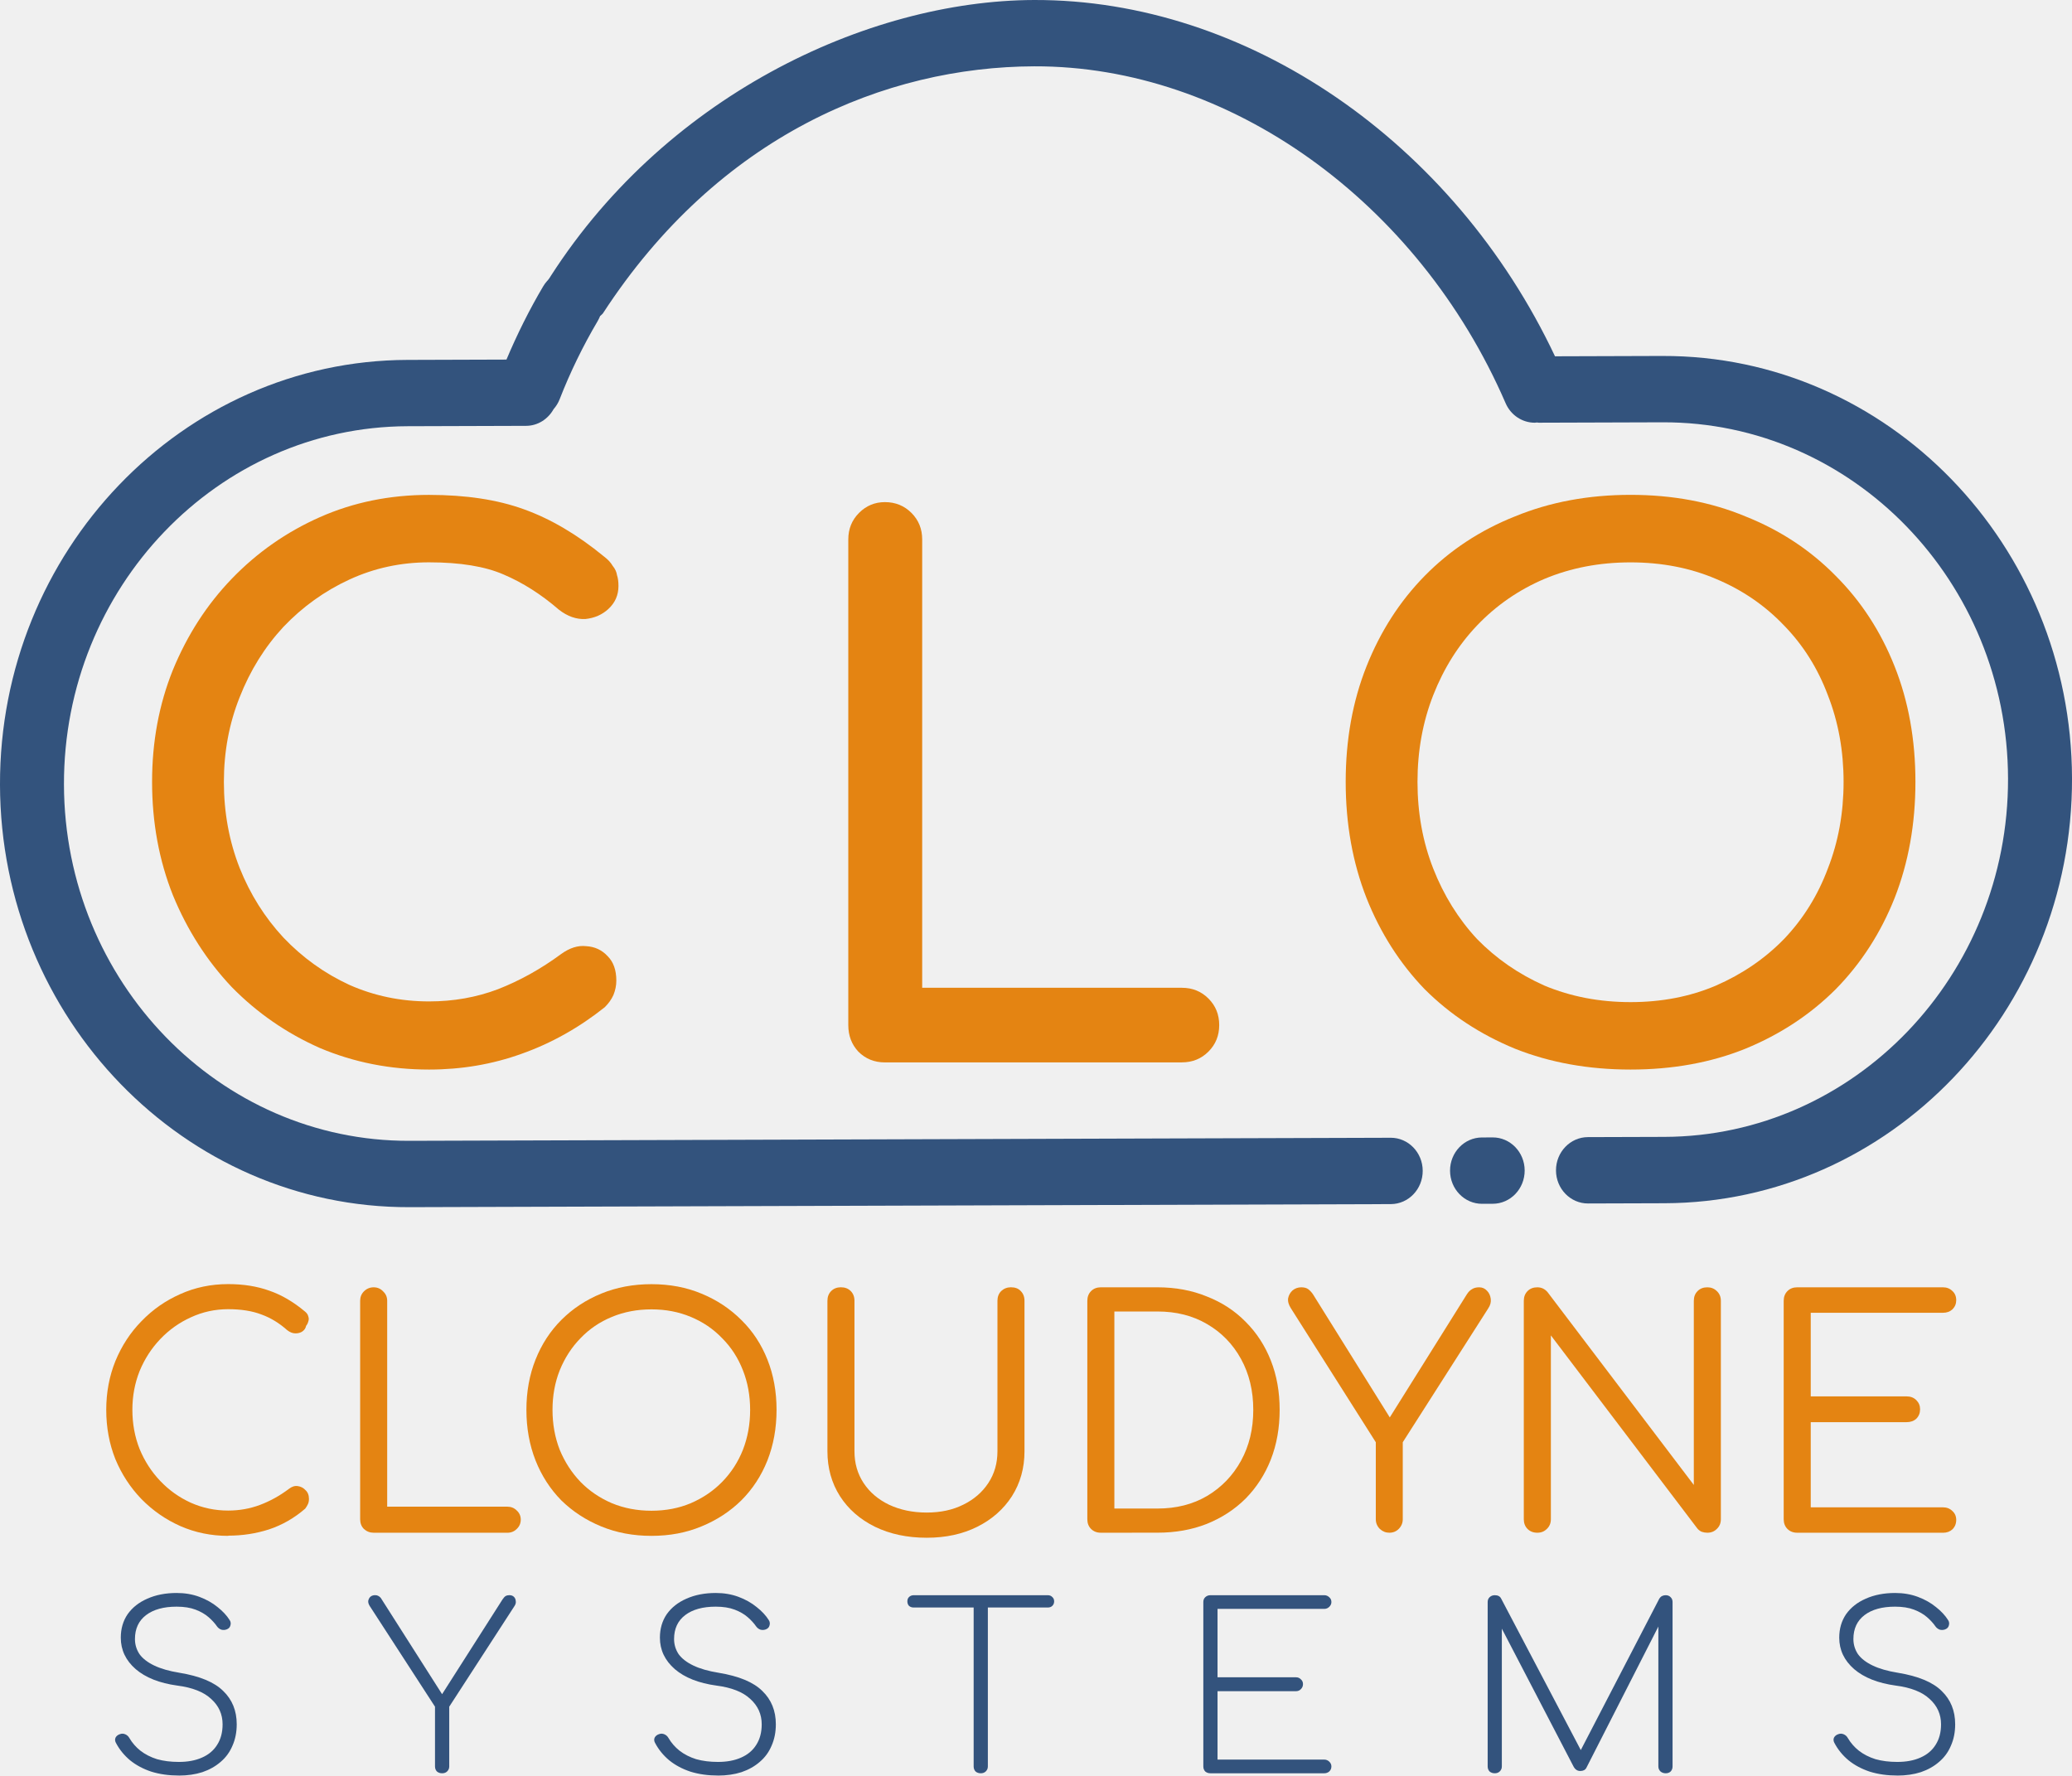
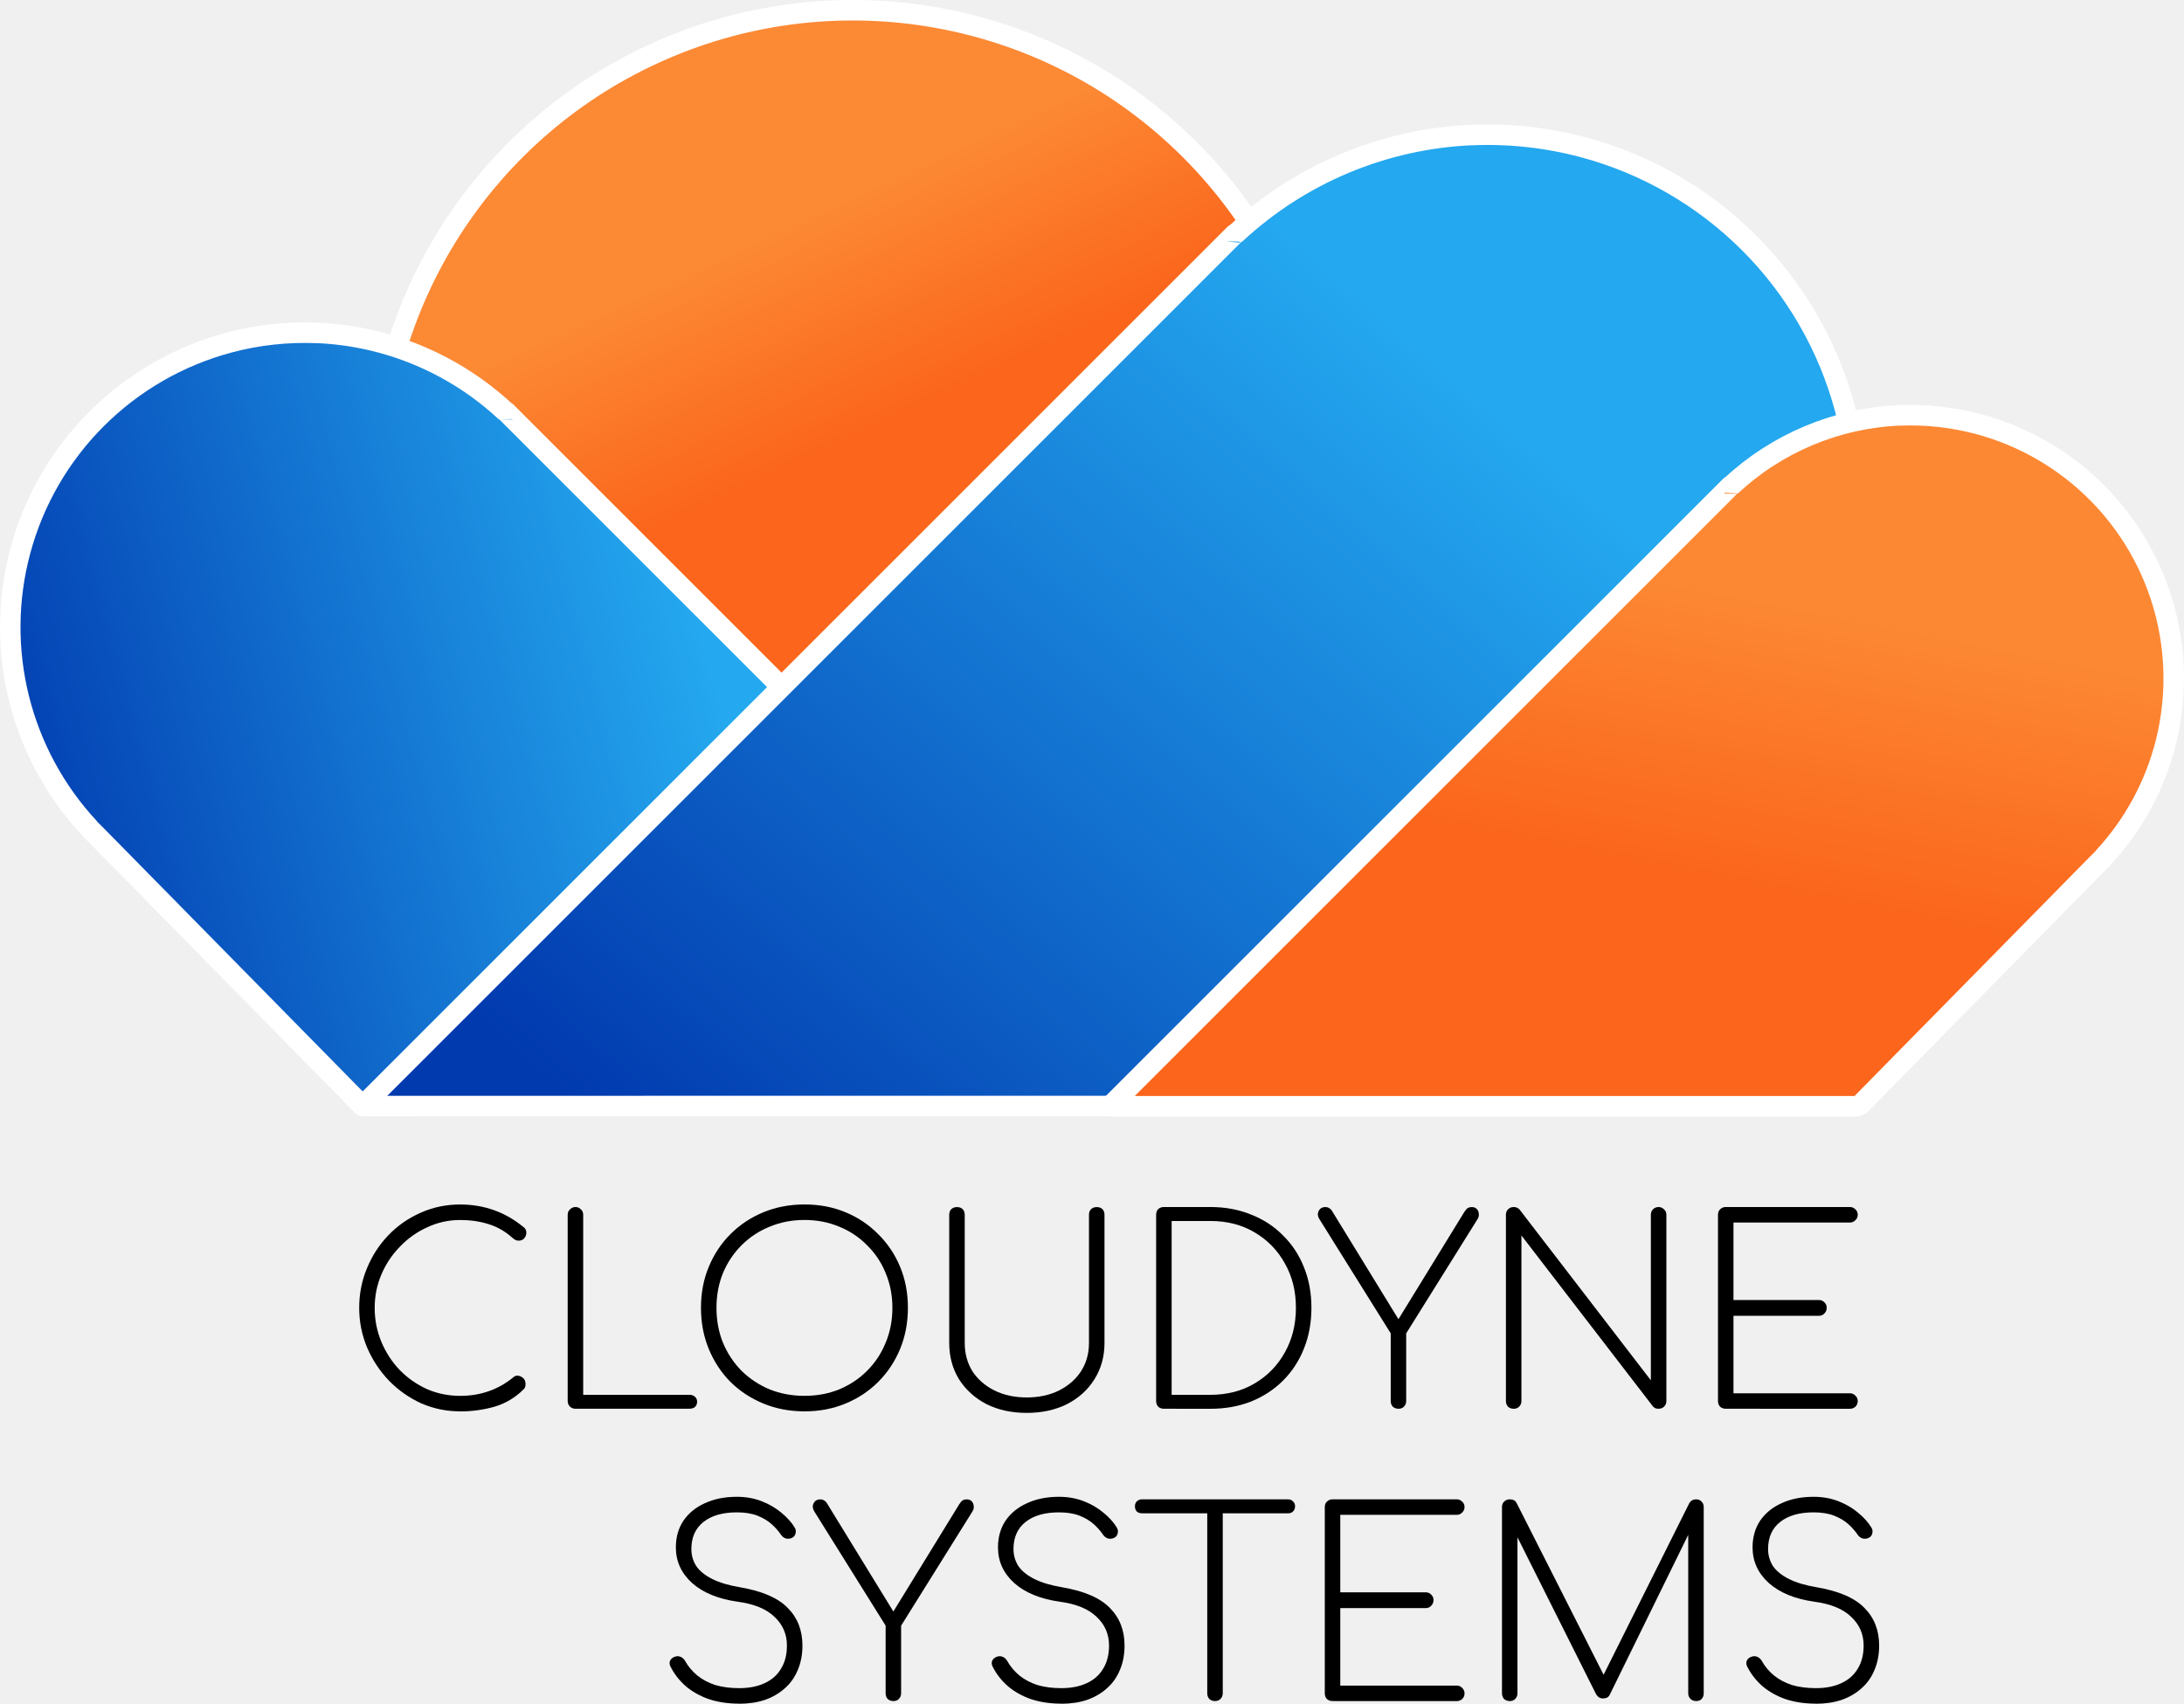
- <svg xmlns="http://www.w3.org/2000/svg" width="50.442mm" height="43.228mm" viewBox="0 0 50.442 43.228" version="1.1" id="svg5979">
-   <defs id="defs5976" />
-   <g id="layer1" transform="translate(-621.8987,-5.372337)">
-     <g id="g72078-2-1-3" transform="matrix(0.8483633,0,0,0.8483633,532.8501,-36.56143)" style="fill:#33537d;fill-opacity:1">
-       <g aria-label="CLOUDYNE" id="text68348-6-9-6-4" style="font-weight:300;font-size:9.018px;font-family:Comfortaa;-inkscape-font-specification:'Comfortaa Light';fill:#e48412;stroke-width:0.511;stroke-linecap:round;stroke-dashoffset:1.697;paint-order:stroke fill markers">
-         <path d="m 111.513,93.505 q -0.73,0 -1.371,-0.28 -0.631,-0.28 -1.118,-0.776 -0.478,-0.496 -0.748,-1.145 -0.262,-0.658 -0.262,-1.416 0,-0.748 0.262,-1.398 0.271,-0.658 0.748,-1.145 0.478,-0.496 1.109,-0.776 0.64,-0.289 1.38,-0.289 0.658,0 1.181,0.189 0.523,0.18 1.019,0.595 0.081,0.063 0.099,0.144 0.027,0.072 0,0.144 -0.018,0.072 -0.063,0.126 -0.018,0.099 -0.108,0.162 -0.081,0.054 -0.198,0.054 -0.117,0 -0.234,-0.09 -0.343,-0.307 -0.739,-0.451 -0.397,-0.153 -0.956,-0.153 -0.568,0 -1.073,0.234 -0.496,0.225 -0.875,0.622 -0.379,0.397 -0.595,0.92 -0.207,0.523 -0.207,1.109 0,0.604 0.207,1.127 0.216,0.523 0.595,0.92 0.379,0.397 0.875,0.622 0.505,0.225 1.073,0.225 0.478,0 0.911,-0.162 0.433,-0.162 0.83,-0.46 0.126,-0.099 0.252,-0.081 0.135,0.018 0.225,0.117 0.099,0.09 0.099,0.252 0,0.081 -0.027,0.144 -0.027,0.063 -0.081,0.135 -0.469,0.406 -1.037,0.595 -0.559,0.18 -1.172,0.18 z" style="font-weight:500;-inkscape-font-specification:'Comfortaa Medium'" id="path14168" />
-         <path d="m 115.688,93.415 q -0.162,0 -0.28,-0.108 -0.108,-0.108 -0.108,-0.28 v -6.267 q 0,-0.162 0.108,-0.271 0.117,-0.117 0.28,-0.117 0.162,0 0.271,0.117 0.117,0.108 0.117,0.271 v 5.907 h 3.445 q 0.162,0 0.271,0.108 0.117,0.108 0.117,0.262 0,0.162 -0.117,0.271 -0.108,0.108 -0.271,0.108 z" style="font-weight:500;-inkscape-font-specification:'Comfortaa Medium'" id="path14170" />
-         <path d="m 123.66,93.505 q -0.785,0 -1.443,-0.271 -0.658,-0.271 -1.145,-0.748 -0.478,-0.487 -0.739,-1.145 -0.262,-0.667 -0.262,-1.452 0,-0.785 0.262,-1.443 0.262,-0.658 0.739,-1.136 0.487,-0.487 1.145,-0.757 0.658,-0.271 1.443,-0.271 0.785,0 1.434,0.271 0.658,0.271 1.145,0.757 0.487,0.478 0.748,1.136 0.262,0.658 0.262,1.443 0,0.785 -0.262,1.452 -0.262,0.658 -0.748,1.145 -0.487,0.478 -1.145,0.748 -0.649,0.271 -1.434,0.271 z m 0,-0.721 q 0.613,0 1.127,-0.216 0.523,-0.225 0.902,-0.613 0.388,-0.397 0.595,-0.92 0.207,-0.532 0.207,-1.145 0,-0.613 -0.207,-1.136 -0.207,-0.532 -0.595,-0.92 -0.379,-0.397 -0.902,-0.613 -0.514,-0.216 -1.127,-0.216 -0.613,0 -1.136,0.216 -0.523,0.216 -0.902,0.613 -0.379,0.388 -0.595,0.92 -0.207,0.523 -0.207,1.136 0,0.613 0.207,1.145 0.216,0.523 0.595,0.92 0.379,0.388 0.902,0.613 0.523,0.216 1.136,0.216 z" style="font-weight:500;-inkscape-font-specification:'Comfortaa Medium'" id="path14172" />
-         <path d="m 131.559,93.559 q -0.839,0 -1.488,-0.316 -0.64,-0.316 -1.001,-0.875 -0.361,-0.568 -0.361,-1.29 v -4.319 q 0,-0.171 0.108,-0.28 0.108,-0.108 0.28,-0.108 0.171,0 0.28,0.108 0.108,0.108 0.108,0.28 v 4.319 q 0,0.514 0.262,0.911 0.262,0.397 0.73,0.622 0.478,0.225 1.082,0.225 0.595,0 1.046,-0.225 0.46,-0.225 0.721,-0.622 0.262,-0.397 0.262,-0.911 v -4.319 q 0,-0.171 0.108,-0.28 0.117,-0.108 0.28,-0.108 0.18,0 0.28,0.108 0.108,0.108 0.108,0.28 v 4.319 q 0,0.721 -0.361,1.29 -0.361,0.559 -0.992,0.875 -0.631,0.316 -1.452,0.316 z" style="font-weight:500;-inkscape-font-specification:'Comfortaa Medium'" id="path14174" />
-         <path d="m 136.555,93.415 q -0.171,0 -0.28,-0.108 -0.108,-0.108 -0.108,-0.28 v -6.267 q 0,-0.171 0.108,-0.28 0.108,-0.108 0.28,-0.108 h 1.623 q 0.776,0 1.416,0.262 0.649,0.252 1.118,0.73 0.469,0.469 0.721,1.109 0.253,0.64 0.253,1.416 0,0.776 -0.253,1.425 -0.252,0.64 -0.721,1.118 -0.469,0.469 -1.118,0.73 -0.64,0.252 -1.416,0.252 z m 0.388,-0.694 h 1.235 q 0.812,0 1.425,-0.361 0.622,-0.37 0.974,-1.01 0.352,-0.64 0.352,-1.461 0,-0.821 -0.352,-1.461 -0.352,-0.64 -0.974,-1.001 -0.613,-0.361 -1.425,-0.361 h -1.235 z" style="font-weight:500;-inkscape-font-specification:'Comfortaa Medium'" id="path14176" />
-         <path d="m 144.833,93.415 q -0.153,0 -0.271,-0.108 -0.117,-0.117 -0.117,-0.28 v -2.209 l -2.435,-3.842 q -0.099,-0.153 -0.081,-0.289 0.027,-0.135 0.126,-0.225 0.108,-0.09 0.253,-0.09 0.126,0 0.198,0.054 0.072,0.054 0.135,0.144 l 2.39,3.832 h -0.37 l 2.399,-3.832 q 0.063,-0.099 0.144,-0.144 0.081,-0.054 0.207,-0.054 0.135,0 0.225,0.099 0.09,0.09 0.108,0.234 0.018,0.135 -0.072,0.271 l -2.453,3.842 v 2.209 q 0,0.162 -0.117,0.28 -0.108,0.108 -0.271,0.108 z" style="font-weight:500;-inkscape-font-specification:'Comfortaa Medium'" id="path14178" />
-         <path d="m 149.08,93.415 q -0.171,0 -0.28,-0.108 -0.108,-0.108 -0.108,-0.28 v -6.267 q 0,-0.171 0.108,-0.28 0.108,-0.108 0.28,-0.108 0.18,0 0.298,0.144 l 4.193,5.528 v -5.284 q 0,-0.171 0.108,-0.28 0.108,-0.108 0.28,-0.108 0.162,0 0.271,0.108 0.117,0.108 0.117,0.28 v 6.267 q 0,0.171 -0.117,0.28 -0.108,0.108 -0.271,0.108 -0.081,0 -0.162,-0.027 -0.081,-0.036 -0.135,-0.108 l -4.193,-5.528 v 5.275 q 0,0.171 -0.117,0.28 -0.108,0.108 -0.271,0.108 z" style="font-weight:500;-inkscape-font-specification:'Comfortaa Medium'" id="path14180" />
-         <path d="m 156.538,93.415 q -0.171,0 -0.28,-0.108 -0.108,-0.108 -0.108,-0.28 v -6.267 q 0,-0.171 0.108,-0.28 0.108,-0.108 0.28,-0.108 h 4.184 q 0.162,0 0.271,0.108 0.108,0.099 0.108,0.262 0,0.153 -0.108,0.262 -0.108,0.099 -0.271,0.099 h -3.796 v 2.399 h 2.75 q 0.171,0 0.28,0.108 0.108,0.108 0.108,0.262 0,0.162 -0.108,0.271 -0.108,0.099 -0.28,0.099 h -2.75 v 2.444 h 3.796 q 0.162,0 0.271,0.108 0.108,0.099 0.108,0.252 0,0.162 -0.108,0.271 -0.108,0.099 -0.271,0.099 z" style="font-weight:500;-inkscape-font-specification:'Comfortaa Medium'" id="path14182" />
-       </g>
-       <g aria-label="SYSTEMS" transform="scale(1.018938,0.9814143)" id="text68348-7-0-49-8-3" style="font-weight:300;font-size:6.667px;font-family:Comfortaa;-inkscape-font-specification:'Comfortaa Light';letter-spacing:3.434px;stroke-width:0.378;stroke-linecap:round;stroke-dashoffset:1.697;paint-order:stroke fill markers">
-         <path d="m 108.05,102.284 q -0.42,0 -0.773,-0.113 -0.347,-0.12 -0.6,-0.333 -0.253,-0.22 -0.4,-0.513 -0.04,-0.08 -0.007,-0.153 0.04,-0.073 0.127,-0.1 0.073,-0.027 0.147,0.007 0.073,0.033 0.113,0.107 0.12,0.213 0.313,0.373 0.2,0.16 0.467,0.247 0.273,0.08 0.613,0.08 0.38,0 0.653,-0.127 0.28,-0.127 0.427,-0.373 0.153,-0.247 0.153,-0.6 0,-0.44 -0.32,-0.74 -0.313,-0.307 -0.96,-0.393 -0.747,-0.107 -1.167,-0.48 -0.42,-0.38 -0.42,-0.92 0,-0.393 0.193,-0.687 0.2,-0.293 0.553,-0.453 0.36,-0.167 0.827,-0.167 0.347,0 0.64,0.113 0.293,0.113 0.513,0.3 0.22,0.18 0.34,0.38 0.047,0.073 0.02,0.16 -0.02,0.08 -0.107,0.113 -0.073,0.027 -0.147,0.007 -0.073,-0.027 -0.12,-0.093 -0.093,-0.14 -0.24,-0.273 -0.147,-0.133 -0.367,-0.22 -0.22,-0.087 -0.533,-0.087 -0.547,0 -0.86,0.247 -0.313,0.247 -0.313,0.7 0,0.24 0.127,0.44 0.133,0.193 0.413,0.333 0.28,0.14 0.713,0.213 0.86,0.147 1.233,0.533 0.38,0.38 0.38,0.973 0,0.347 -0.12,0.627 -0.113,0.28 -0.333,0.473 -0.213,0.193 -0.513,0.3 -0.3,0.1 -0.667,0.1 z" id="path14185" />
-         <path d="m 115.465,102.218 q -0.087,0 -0.147,-0.053 -0.053,-0.06 -0.053,-0.147 v -1.747 l -1.84,-2.947 q -0.047,-0.08 -0.04,-0.147 0.013,-0.073 0.06,-0.12 0.053,-0.047 0.133,-0.047 0.053,0 0.087,0.02 0.04,0.02 0.073,0.06 l 1.873,3.054 h -0.293 l 1.847,-3.007 q 0.047,-0.073 0.087,-0.1 0.047,-0.027 0.107,-0.027 0.08,0 0.127,0.047 0.047,0.047 0.053,0.12 0.013,0.073 -0.033,0.147 l -1.84,2.947 v 1.747 q 0,0.087 -0.06,0.147 -0.053,0.053 -0.14,0.053 z" id="path14187" />
-         <path d="m 123.233,102.284 q -0.42,0 -0.773,-0.113 -0.347,-0.12 -0.6,-0.333 -0.253,-0.22 -0.4,-0.513 -0.04,-0.08 -0.007,-0.153 0.04,-0.073 0.127,-0.1 0.073,-0.027 0.147,0.007 0.073,0.033 0.113,0.107 0.12,0.213 0.313,0.373 0.2,0.16 0.467,0.247 0.273,0.08 0.613,0.08 0.38,0 0.653,-0.127 0.28,-0.127 0.427,-0.373 0.153,-0.247 0.153,-0.6 0,-0.44 -0.32,-0.74 -0.313,-0.307 -0.96,-0.393 -0.747,-0.107 -1.167,-0.48 -0.42,-0.38 -0.42,-0.92 0,-0.393 0.193,-0.687 0.2,-0.293 0.553,-0.453 0.36,-0.167 0.827,-0.167 0.347,0 0.64,0.113 0.293,0.113 0.513,0.3 0.22,0.18 0.34,0.38 0.047,0.073 0.02,0.16 -0.02,0.08 -0.107,0.113 -0.073,0.027 -0.147,0.007 -0.073,-0.027 -0.12,-0.093 -0.093,-0.14 -0.24,-0.273 -0.147,-0.133 -0.367,-0.22 -0.22,-0.087 -0.533,-0.087 -0.547,0 -0.86,0.247 -0.313,0.247 -0.313,0.7 0,0.24 0.127,0.44 0.133,0.193 0.413,0.333 0.28,0.14 0.713,0.213 0.86,0.147 1.233,0.533 0.38,0.38 0.38,0.973 0,0.347 -0.12,0.627 -0.113,0.28 -0.333,0.473 -0.213,0.193 -0.513,0.3 -0.3,0.1 -0.667,0.1 z" id="path14189" />
-         <path d="m 130.635,102.218 q -0.087,0 -0.147,-0.053 -0.053,-0.06 -0.053,-0.147 v -5.007 h 0.4 v 5.007 q 0,0.087 -0.06,0.147 -0.053,0.053 -0.14,0.053 z m -1.887,-4.847 q -0.08,0 -0.133,-0.047 -0.047,-0.053 -0.047,-0.133 0,-0.08 0.047,-0.127 0.053,-0.053 0.133,-0.053 h 3.774 q 0.08,0 0.127,0.053 0.053,0.047 0.053,0.127 0,0.08 -0.053,0.133 -0.047,0.047 -0.127,0.047 z" id="path14191" />
-         <path d="m 137.103,102.218 q -0.087,0 -0.147,-0.053 -0.053,-0.06 -0.053,-0.147 V 97.211 q 0,-0.087 0.053,-0.14 0.06,-0.06 0.147,-0.06 h 3.207 q 0.08,0 0.14,0.06 0.06,0.053 0.06,0.14 0,0.08 -0.06,0.14 -0.06,0.06 -0.14,0.06 h -3.007 V 99.411 h 2.207 q 0.087,0 0.14,0.06 0.06,0.053 0.06,0.14 0,0.087 -0.06,0.147 -0.053,0.06 -0.14,0.06 h -2.207 v 2 h 3.007 q 0.08,0 0.14,0.06 0.06,0.06 0.06,0.14 0,0.087 -0.06,0.147 -0.06,0.053 -0.14,0.053 z" id="path14193" />
-         <path d="m 145.111,102.218 q -0.087,0 -0.147,-0.053 -0.053,-0.06 -0.053,-0.147 V 97.211 q 0,-0.087 0.053,-0.14 0.06,-0.06 0.147,-0.06 0.133,0 0.18,0.1 l 2.36,4.66 h -0.233 l 2.327,-4.66 q 0.06,-0.1 0.18,-0.1 0.087,0 0.14,0.06 0.053,0.053 0.053,0.14 v 4.807 q 0,0.087 -0.053,0.147 -0.053,0.053 -0.14,0.053 -0.087,0 -0.147,-0.053 -0.06,-0.06 -0.06,-0.147 v -4.327 l 0.1,0.033 -2.127,4.334 q -0.047,0.093 -0.173,0.093 -0.12,0 -0.187,-0.127 l -2.154,-4.3 0.133,-0.033 v 4.327 q 0,0.087 -0.06,0.147 -0.053,0.053 -0.14,0.053 z" id="path14195" />
-         <path d="m 156.446,102.284 q -0.42,0 -0.773,-0.113 -0.347,-0.12 -0.6,-0.333 -0.253,-0.22 -0.4,-0.513 -0.04,-0.08 -0.007,-0.153 0.04,-0.073 0.127,-0.1 0.073,-0.027 0.147,0.007 0.073,0.033 0.113,0.107 0.12,0.213 0.313,0.373 0.2,0.16 0.467,0.247 0.273,0.08 0.613,0.08 0.38,0 0.653,-0.127 0.28,-0.127 0.427,-0.373 0.153,-0.247 0.153,-0.6 0,-0.44 -0.32,-0.74 -0.313,-0.307 -0.96,-0.393 -0.747,-0.107 -1.167,-0.48 -0.42,-0.38 -0.42,-0.92 0,-0.393 0.193,-0.687 0.2,-0.293 0.553,-0.453 0.36,-0.167 0.827,-0.167 0.347,0 0.64,0.113 0.293,0.113 0.513,0.3 0.22,0.18 0.34,0.38 0.047,0.073 0.02,0.16 -0.02,0.08 -0.107,0.113 -0.073,0.027 -0.147,0.007 -0.073,-0.027 -0.12,-0.093 -0.093,-0.14 -0.24,-0.273 -0.147,-0.133 -0.367,-0.22 -0.22,-0.087 -0.533,-0.087 -0.547,0 -0.86,0.247 -0.313,0.247 -0.313,0.7 0,0.24 0.127,0.44 0.133,0.193 0.413,0.333 0.28,0.14 0.713,0.213 0.86,0.147 1.233,0.533 0.38,0.38 0.38,0.973 0,0.347 -0.12,0.627 -0.113,0.28 -0.333,0.473 -0.213,0.193 -0.513,0.3 -0.3,0.1 -0.667,0.1 z" id="path14197" />
-       </g>
+ <svg xmlns="http://www.w3.org/2000/svg" xmlns:xlink="http://www.w3.org/1999/xlink" width="74.901mm" height="58.441mm" viewBox="0 0 74.901 58.441" version="1.1" id="svg3487">
+   <defs id="defs3484">
+     <linearGradient id="linearGradient8022">
+       <stop style="stop-color:#fc8934;stop-opacity:1;" offset="0" id="stop8018" />
+       <stop style="stop-color:#fb651c;stop-opacity:1;" offset="0.619" id="stop8020" />
+     </linearGradient>
+     <linearGradient id="linearGradient7002">
+       <stop style="stop-color:#013aaf;stop-opacity:1;" offset="0" id="stop6998" />
+       <stop style="stop-color:#24a8ef;stop-opacity:1;" offset="1" id="stop7000" />
+     </linearGradient>
+     <linearGradient id="linearGradient6958">
+       <stop style="stop-color:#fb651c;stop-opacity:1;" offset="0" id="stop6954" />
+       <stop style="stop-color:#fc8833;stop-opacity:1;" offset="1" id="stop6956" />
+     </linearGradient>
+     <linearGradient xlink:href="#linearGradient8022" id="linearGradient11364" gradientUnits="userSpaceOnUse" gradientTransform="matrix(0.1924244,-0.5038521,0.5038521,0.1924244,-137.2781,128.4163)" x1="130.097" y1="95.4" x2="114.35" y2="111.6" />
+     <linearGradient xlink:href="#linearGradient7002" id="linearGradient11366" gradientUnits="userSpaceOnUse" gradientTransform="matrix(-0.9276639,0,0,0.9276639,-101.014,-125.8591)" x1="-14.204" y1="246.154" x2="-40.388" y2="239.047" />
+     <linearGradient xlink:href="#linearGradient7002" id="linearGradient11368" gradientUnits="userSpaceOnUse" gradientTransform="matrix(1.165203,0,0,1.165203,-7.929423,-186.2509)" x1="-45.478" y1="259.719" x2="-23.8" y2="234.76" />
+     <linearGradient xlink:href="#linearGradient6958" id="linearGradient11370" gradientUnits="userSpaceOnUse" gradientTransform="matrix(0.8289708,0,0,0.8289708,-1.864357,-100.759)" x1="-26.117" y1="246.401" x2="-23.8" y2="234.76" />
+   </defs>
+   <g id="layer3" transform="translate(-8.448657,-63.40101)">
+     <g aria-label="CLOUDYNE" id="text5123-3-5-7-6-5-5-1-8-9" style="font-weight:bold;font-size:8.859px;font-family:Comfortaa;-inkscape-font-specification:'Comfortaa Bold';text-align:end;text-anchor:end;stroke-width:0.403;stroke-linecap:round;stroke-linejoin:bevel;stroke-dashoffset:1.697" transform="translate(-7.107404,-8.685148)">
+       <path d="m 31.34,120.5 q -0.709,0 -1.338,-0.275 -0.62,-0.283 -1.099,-0.771 -0.478,-0.496 -0.753,-1.134 -0.275,-0.647 -0.275,-1.373 0,-0.718 0.266,-1.355 0.266,-0.647 0.735,-1.134 0.478,-0.496 1.107,-0.771 0.629,-0.283 1.355,-0.283 0.611,0 1.161,0.195 0.549,0.195 1.028,0.594 0.08,0.062 0.08,0.177 0,0.106 -0.071,0.195 -0.071,0.08 -0.195,0.08 -0.035,0 -0.071,-0.009 -0.035,-0.018 -0.071,-0.035 -0.035,-0.027 -0.08,-0.062 -0.354,-0.319 -0.806,-0.461 -0.452,-0.142 -0.975,-0.142 -0.594,0 -1.125,0.248 -0.532,0.239 -0.939,0.664 -0.408,0.416 -0.638,0.957 -0.23,0.54 -0.23,1.143 0,0.62 0.23,1.169 0.23,0.549 0.629,0.966 0.408,0.416 0.939,0.656 0.532,0.23 1.134,0.23 0.523,0 0.975,-0.159 0.461,-0.159 0.859,-0.487 0.071,-0.062 0.168,-0.044 0.097,0.018 0.168,0.089 0.071,0.071 0.071,0.186 0,0.053 -0.009,0.098 -0.009,0.044 -0.053,0.089 -0.434,0.434 -1.01,0.602 -0.567,0.159 -1.169,0.159 z" style="font-weight:300;-inkscape-font-specification:'Comfortaa Light'" id="path9201-4" />
+       <path d="m 35.291,120.411 q -0.106,0 -0.186,-0.071 -0.08,-0.08 -0.08,-0.195 v -6.388 q 0,-0.115 0.08,-0.186 0.08,-0.08 0.186,-0.08 0.115,0 0.186,0.08 0.08,0.071 0.08,0.186 v 6.175 h 3.641 q 0.124,0 0.195,0.071 0.071,0.062 0.071,0.168 0,0.106 -0.071,0.177 -0.071,0.062 -0.195,0.062 z" style="font-weight:300;-inkscape-font-specification:'Comfortaa Light'" id="path9203-9" />
+       <path d="m 43.149,120.5 q -0.762,0 -1.409,-0.266 -0.647,-0.266 -1.134,-0.744 -0.478,-0.487 -0.744,-1.134 -0.266,-0.647 -0.266,-1.409 0,-0.762 0.266,-1.4 0.266,-0.647 0.744,-1.125 0.487,-0.487 1.134,-0.753 0.647,-0.266 1.409,-0.266 0.762,0 1.4,0.266 0.647,0.266 1.125,0.753 0.487,0.478 0.753,1.125 0.266,0.638 0.266,1.4 0,0.762 -0.266,1.409 -0.266,0.647 -0.753,1.134 -0.478,0.478 -1.125,0.744 -0.638,0.266 -1.4,0.266 z m 0,-0.532 q 0.638,0 1.187,-0.221 0.549,-0.23 0.957,-0.638 0.416,-0.416 0.638,-0.966 0.23,-0.549 0.23,-1.196 0,-0.638 -0.23,-1.187 -0.221,-0.549 -0.638,-0.957 -0.408,-0.416 -0.957,-0.638 -0.549,-0.23 -1.187,-0.23 -0.647,0 -1.196,0.23 -0.549,0.221 -0.966,0.638 -0.408,0.408 -0.638,0.957 -0.221,0.549 -0.221,1.187 0,0.647 0.221,1.196 0.23,0.549 0.638,0.966 0.416,0.408 0.966,0.638 0.549,0.221 1.196,0.221 z" style="font-weight:300;-inkscape-font-specification:'Comfortaa Light'" id="path9205-7" />
+       <path d="m 50.768,120.553 q -0.78,0 -1.382,-0.301 -0.594,-0.31 -0.939,-0.85 -0.337,-0.549 -0.337,-1.249 v -4.394 q 0,-0.124 0.071,-0.195 0.08,-0.071 0.195,-0.071 0.124,0 0.195,0.071 0.071,0.071 0.071,0.195 v 4.394 q 0,0.549 0.266,0.975 0.275,0.416 0.753,0.656 0.487,0.239 1.107,0.239 0.629,0 1.107,-0.239 0.478,-0.239 0.753,-0.656 0.275,-0.425 0.275,-0.975 v -4.394 q 0,-0.124 0.071,-0.195 0.08,-0.071 0.195,-0.071 0.124,0 0.195,0.071 0.071,0.071 0.071,0.195 v 4.394 q 0,0.7 -0.346,1.249 -0.337,0.54 -0.939,0.85 -0.602,0.301 -1.382,0.301 z" style="font-weight:300;-inkscape-font-specification:'Comfortaa Light'" id="path9207-5" />
+       <path d="m 55.472,120.411 q -0.115,0 -0.195,-0.071 -0.071,-0.08 -0.071,-0.195 v -6.388 q 0,-0.124 0.071,-0.195 0.08,-0.071 0.195,-0.071 h 1.595 q 0.762,0 1.391,0.257 0.638,0.248 1.099,0.718 0.47,0.461 0.718,1.09 0.257,0.629 0.257,1.391 0,0.762 -0.257,1.4 -0.248,0.629 -0.718,1.099 -0.461,0.461 -1.099,0.718 -0.629,0.248 -1.391,0.248 z m 0.266,-0.478 h 1.329 q 0.859,0 1.515,-0.39 0.664,-0.39 1.037,-1.063 0.381,-0.673 0.381,-1.533 0,-0.859 -0.381,-1.524 -0.372,-0.673 -1.037,-1.063 -0.656,-0.39 -1.515,-0.39 h -1.329 z" style="font-weight:300;-inkscape-font-specification:'Comfortaa Light'" id="path9209-6" />
+       <path d="m 63.517,120.411 q -0.115,0 -0.195,-0.071 -0.071,-0.08 -0.071,-0.195 v -2.321 l -2.445,-3.916 q -0.062,-0.106 -0.053,-0.195 0.018,-0.097 0.08,-0.159 0.071,-0.062 0.177,-0.062 0.071,0 0.115,0.027 0.053,0.027 0.097,0.08 l 2.489,4.058 h -0.39 l 2.454,-3.996 q 0.062,-0.097 0.115,-0.133 0.062,-0.035 0.142,-0.035 0.106,0 0.168,0.062 0.062,0.062 0.071,0.159 0.018,0.098 -0.044,0.195 l -2.445,3.916 v 2.321 q 0,0.115 -0.08,0.195 -0.071,0.071 -0.186,0.071 z" style="font-weight:300;-inkscape-font-specification:'Comfortaa Light'" id="path9211-8" />
+       <path d="m 67.468,120.411 q -0.115,0 -0.195,-0.071 -0.071,-0.08 -0.071,-0.195 v -6.388 q 0,-0.115 0.071,-0.186 0.08,-0.08 0.195,-0.08 0.124,0 0.204,0.089 l 4.501,5.856 v -5.679 q 0,-0.115 0.071,-0.186 0.08,-0.08 0.195,-0.08 0.106,0 0.186,0.08 0.08,0.071 0.08,0.186 v 6.388 q 0,0.115 -0.08,0.195 -0.08,0.071 -0.186,0.071 -0.062,0 -0.115,-0.018 -0.044,-0.027 -0.08,-0.062 L 67.734,114.467 v 5.679 q 0,0.115 -0.08,0.195 -0.071,0.071 -0.186,0.071 z" style="font-weight:300;-inkscape-font-specification:'Comfortaa Light'" id="path9213-4" />
+       <path d="m 74.741,120.411 q -0.115,0 -0.195,-0.071 -0.071,-0.08 -0.071,-0.195 v -6.388 q 0,-0.115 0.071,-0.186 0.08,-0.08 0.195,-0.08 h 4.261 q 0.106,0 0.186,0.08 0.08,0.071 0.08,0.186 0,0.106 -0.08,0.186 -0.08,0.08 -0.186,0.08 h -3.996 v 2.658 h 2.932 q 0.115,0 0.186,0.08 0.08,0.071 0.08,0.186 0,0.115 -0.08,0.195 -0.071,0.08 -0.186,0.08 h -2.932 v 2.658 h 3.996 q 0.106,0 0.186,0.08 0.08,0.08 0.08,0.186 0,0.115 -0.08,0.195 -0.08,0.071 -0.186,0.071 z" style="font-weight:300;-inkscape-font-specification:'Comfortaa Light'" id="path9215-9" />
    </g>
-     <g id="g25954-4-9-3-6-5-3-9-0-9-8" transform="matrix(0.2252674,0.2625196,-0.2532177,0.2337539,665.5155,-44.06485)" style="display:inline;fill:#33537d;fill-opacity:1;stroke-width:0;stroke-dasharray:none">
-       <path d="M 144.804,167.37 98.088,220.154 C 89.043,230.373 73.373,231.329 63.155,222.285 52.937,213.242 51.98,197.57 61.024,187.351 l 5.64,-6.373 c 0.561,-0.634 0.698,-1.492 0.451,-2.243 -0.029,-0.263 -0.097,-0.523 -0.22,-0.773 -0.897,-1.812 -1.648,-3.713 -2.234,-5.65 -0.369,-1.216 -1.651,-1.901 -2.864,-1.535 -1.217,0.367 -1.901,1.651 -1.534,2.865 0.549,1.819 1.238,3.607 2.035,5.338 l -4.714,5.327 c -10.723,12.116 -9.59,30.696 2.526,41.419 12.115,10.722 30.696,9.59 41.419,-2.526 l 46.716,-52.784 c 0.841,-0.95 0.751,-2.402 -0.201,-3.244 -0.948,-0.839 -2.4,-0.752 -3.241,0.198" style="display:inline;fill:#33537d;fill-opacity:1;fill-rule:nonzero;stroke:none;stroke-width:0;stroke-dasharray:none" id="path21566-7-0-2-7-3-3-6-0-2-0-5" />
-       <path d="m 149.657,161.886 -0.508,0.574 c -0.842,0.951 -0.752,2.403 0.196,3.242 0.951,0.842 2.403,0.755 3.245,-0.197 l 0.508,-0.574 c 0.841,-0.95 0.751,-2.402 -0.201,-3.244 -0.948,-0.839 -2.4,-0.752 -3.241,0.198" style="display:inline;fill:#33537d;fill-opacity:1;fill-rule:nonzero;stroke:none;stroke-width:0;stroke-dasharray:none" id="path21570-6-5-8-8-5-6-52-9-0-3-4" />
-       <path d="m 117.33,116.798 -5.116,5.781 c -15.944,-4.447 -33.191,0.096 -43.322,11.544 -7.943,8.974 -12.796,24.448 -8.612,39.334 1.257,1.61 4.405,-0.147 4.236,-1.77 -3.692,-14.437 0.754,-26.54 7.816,-34.52 9.257,-10.459 25.308,-14.389 39.945,-9.781 0.892,0.281 1.828,-0.009 2.411,-0.668 0.033,-0.037 0.055,-0.08 0.084,-0.118 0.036,-0.034 0.074,-0.061 0.106,-0.097 l 5.894,-6.66 c 9.043,-10.218 24.714,-11.174 34.932,-2.13 10.22,9.045 11.174,24.714 2.13,34.932 l -3.642,4.115 c -0.842,0.951 -0.751,2.404 0.198,3.244 0.95,0.841 2.402,0.753 3.244,-0.198 l 3.642,-4.115 c 10.722,-12.115 9.589,-30.697 -2.526,-41.419 -12.115,-10.722 -30.697,-9.589 -41.419,2.526" style="display:inline;fill:#33537d;fill-opacity:1;fill-rule:nonzero;stroke:none;stroke-width:0;stroke-dasharray:none" id="path21574-6-1-0-2-2-1-0-4-2-0-5" />
+     <g aria-label="SYSTEMS" id="text5123-3-5-7-6-5-5-1-3-8-7" style="font-weight:bold;font-size:8.859px;font-family:Comfortaa;-inkscape-font-specification:'Comfortaa Bold';text-align:end;text-anchor:end;stroke-width:0.403;stroke-linecap:round;stroke-linejoin:bevel;stroke-dashoffset:1.697" transform="translate(-7.107404,-8.685148)">
+       <path d="m 40.906,130.527 q -0.558,0 -1.028,-0.151 -0.461,-0.159 -0.797,-0.443 -0.337,-0.292 -0.532,-0.682 -0.053,-0.106 -0.009,-0.204 0.053,-0.098 0.168,-0.133 0.097,-0.035 0.195,0.009 0.097,0.044 0.151,0.142 0.159,0.283 0.416,0.496 0.266,0.213 0.62,0.328 0.363,0.106 0.815,0.106 0.505,0 0.868,-0.168 0.372,-0.168 0.567,-0.496 0.204,-0.328 0.204,-0.797 0,-0.585 -0.425,-0.983 -0.416,-0.408 -1.276,-0.523 -0.992,-0.142 -1.55,-0.638 -0.558,-0.505 -0.558,-1.223 0,-0.523 0.257,-0.913 0.266,-0.39 0.735,-0.602 0.478,-0.221 1.099,-0.221 0.461,0 0.85,0.151 0.39,0.151 0.682,0.399 0.292,0.239 0.452,0.505 0.062,0.098 0.027,0.213 -0.027,0.106 -0.142,0.151 -0.097,0.035 -0.195,0.009 -0.097,-0.035 -0.159,-0.124 -0.124,-0.186 -0.319,-0.363 -0.195,-0.177 -0.487,-0.292 -0.292,-0.115 -0.709,-0.115 -0.726,0 -1.143,0.328 -0.416,0.328 -0.416,0.93 0,0.319 0.168,0.585 0.177,0.257 0.549,0.443 0.372,0.186 0.948,0.283 1.143,0.195 1.639,0.709 0.505,0.505 0.505,1.293 0,0.461 -0.159,0.833 -0.151,0.372 -0.443,0.629 -0.283,0.257 -0.682,0.399 -0.399,0.133 -0.886,0.133 z" style="font-weight:300;-inkscape-font-specification:'Comfortaa Light'" id="path9218-0" />
+       <path d="m 46.195,130.438 q -0.115,0 -0.195,-0.071 -0.071,-0.08 -0.071,-0.195 V 127.851 l -2.445,-3.916 q -0.062,-0.106 -0.053,-0.195 0.018,-0.098 0.08,-0.159 0.071,-0.062 0.177,-0.062 0.071,0 0.115,0.027 0.053,0.027 0.097,0.08 l 2.489,4.058 h -0.39 l 2.454,-3.996 q 0.062,-0.097 0.115,-0.133 0.062,-0.035 0.142,-0.035 0.106,0 0.168,0.062 0.062,0.062 0.071,0.159 0.018,0.097 -0.044,0.195 l -2.445,3.916 v 2.321 q 0,0.115 -0.08,0.195 -0.071,0.071 -0.186,0.071 z" style="font-weight:300;-inkscape-font-specification:'Comfortaa Light'" id="path9220-5" />
+       <path d="m 51.953,130.527 q -0.558,0 -1.028,-0.151 -0.461,-0.159 -0.797,-0.443 -0.337,-0.292 -0.532,-0.682 -0.053,-0.106 -0.009,-0.204 0.053,-0.098 0.168,-0.133 0.097,-0.035 0.195,0.009 0.097,0.044 0.151,0.142 0.159,0.283 0.416,0.496 0.266,0.213 0.62,0.328 0.363,0.106 0.815,0.106 0.505,0 0.868,-0.168 0.372,-0.168 0.567,-0.496 0.204,-0.328 0.204,-0.797 0,-0.585 -0.425,-0.983 -0.416,-0.408 -1.276,-0.523 -0.992,-0.142 -1.55,-0.638 -0.558,-0.505 -0.558,-1.223 0,-0.523 0.257,-0.913 0.266,-0.39 0.735,-0.602 0.478,-0.221 1.099,-0.221 0.461,0 0.85,0.151 0.39,0.151 0.682,0.399 0.292,0.239 0.452,0.505 0.062,0.098 0.027,0.213 -0.027,0.106 -0.142,0.151 -0.097,0.035 -0.195,0.009 -0.097,-0.035 -0.159,-0.124 -0.124,-0.186 -0.319,-0.363 -0.195,-0.177 -0.487,-0.292 -0.292,-0.115 -0.709,-0.115 -0.726,0 -1.143,0.328 -0.416,0.328 -0.416,0.93 0,0.319 0.168,0.585 0.177,0.257 0.549,0.443 0.372,0.186 0.948,0.283 1.143,0.195 1.639,0.709 0.505,0.505 0.505,1.293 0,0.461 -0.159,0.833 -0.151,0.372 -0.443,0.629 -0.283,0.257 -0.682,0.399 -0.399,0.133 -0.886,0.133 z" style="font-weight:300;-inkscape-font-specification:'Comfortaa Light'" id="path9222-4" />
+       <path d="m 57.225,130.438 q -0.115,0 -0.195,-0.071 -0.071,-0.08 -0.071,-0.195 v -6.653 h 0.532 v 6.653 q 0,0.115 -0.08,0.195 -0.071,0.071 -0.186,0.071 z m -2.507,-6.441 q -0.106,0 -0.177,-0.062 -0.062,-0.071 -0.062,-0.177 0,-0.106 0.062,-0.168 0.071,-0.071 0.177,-0.071 h 5.014 q 0.106,0 0.168,0.071 0.071,0.062 0.071,0.168 0,0.106 -0.071,0.177 -0.062,0.062 -0.168,0.062 z" style="font-weight:300;-inkscape-font-specification:'Comfortaa Light'" id="path9224-7" />
+       <path d="m 61.256,130.438 q -0.115,0 -0.195,-0.071 -0.071,-0.08 -0.071,-0.195 v -6.388 q 0,-0.115 0.071,-0.186 0.08,-0.08 0.195,-0.08 h 4.261 q 0.106,0 0.186,0.08 0.08,0.071 0.08,0.186 0,0.106 -0.08,0.186 -0.08,0.08 -0.186,0.08 H 61.521 v 2.658 h 2.932 q 0.115,0 0.186,0.08 0.08,0.071 0.08,0.186 0,0.115 -0.08,0.195 -0.071,0.08 -0.186,0.08 H 61.521 v 2.658 h 3.996 q 0.106,0 0.186,0.08 0.08,0.08 0.08,0.186 0,0.115 -0.08,0.195 -0.08,0.071 -0.186,0.071 z" style="font-weight:300;-inkscape-font-specification:'Comfortaa Light'" id="path9226-1" />
+       <path d="m 67.333,130.438 q -0.115,0 -0.195,-0.071 -0.071,-0.08 -0.071,-0.195 v -6.388 q 0,-0.115 0.071,-0.186 0.08,-0.08 0.195,-0.08 0.177,0 0.239,0.133 l 3.136,6.193 h -0.31 l 3.092,-6.193 q 0.08,-0.133 0.239,-0.133 0.115,0 0.186,0.08 0.071,0.071 0.071,0.186 v 6.388 q 0,0.115 -0.071,0.195 -0.071,0.071 -0.186,0.071 -0.115,0 -0.195,-0.071 -0.08,-0.08 -0.08,-0.195 v -5.75 l 0.133,0.044 -2.826,5.759 q -0.062,0.124 -0.23,0.124 -0.159,0 -0.248,-0.168 l -2.862,-5.714 0.177,-0.044 v 5.75 q 0,0.115 -0.08,0.195 -0.071,0.071 -0.186,0.071 z" style="font-weight:300;-inkscape-font-specification:'Comfortaa Light'" id="path9228-3" />
+       <path d="m 77.832,130.527 q -0.558,0 -1.028,-0.151 -0.461,-0.159 -0.797,-0.443 -0.337,-0.292 -0.532,-0.682 -0.053,-0.106 -0.009,-0.204 0.053,-0.098 0.168,-0.133 0.097,-0.035 0.195,0.009 0.097,0.044 0.151,0.142 0.159,0.283 0.416,0.496 0.266,0.213 0.62,0.328 0.363,0.106 0.815,0.106 0.505,0 0.868,-0.168 0.372,-0.168 0.567,-0.496 0.204,-0.328 0.204,-0.797 0,-0.585 -0.425,-0.983 -0.416,-0.408 -1.276,-0.523 -0.992,-0.142 -1.55,-0.638 -0.558,-0.505 -0.558,-1.223 0,-0.523 0.257,-0.913 0.266,-0.39 0.735,-0.602 0.478,-0.221 1.099,-0.221 0.461,0 0.85,0.151 0.39,0.151 0.682,0.399 0.292,0.239 0.452,0.505 0.062,0.098 0.027,0.213 -0.027,0.106 -0.142,0.151 -0.097,0.035 -0.195,0.009 -0.097,-0.035 -0.159,-0.124 -0.124,-0.186 -0.319,-0.363 -0.195,-0.177 -0.487,-0.292 -0.292,-0.115 -0.709,-0.115 -0.726,0 -1.143,0.328 -0.416,0.328 -0.416,0.93 0,0.319 0.168,0.585 0.177,0.257 0.549,0.443 0.372,0.186 0.948,0.283 1.143,0.195 1.639,0.709 0.505,0.505 0.505,1.293 0,0.461 -0.159,0.833 -0.151,0.372 -0.443,0.629 -0.283,0.257 -0.682,0.399 -0.399,0.133 -0.886,0.133 z" style="font-weight:300;-inkscape-font-specification:'Comfortaa Light'" id="path9230-1" />
    </g>
-     <g aria-label="CLO" id="text1383-1-9-0-4-5" style="font-weight:600;font-size:17.466px;font-family:Comfortaa;-inkscape-font-specification:'Comfortaa Semi-Bold';letter-spacing:2.749px;fill:#e48412;stroke-width:0.782;stroke-linecap:round;stroke-linejoin:round;stroke-dashoffset:1.697;paint-order:stroke fill markers">
-       <path d="m 632.343,31.412 q -1.415,0 -2.655,-0.524 -1.223,-0.541 -2.148,-1.485 -0.908,-0.961 -1.432,-2.236 -0.507,-1.275 -0.507,-2.76 0,-1.467 0.507,-2.725 0.524,-1.275 1.432,-2.218 0.926,-0.961 2.148,-1.502 1.223,-0.541 2.655,-0.541 1.345,0 2.306,0.349 0.978,0.349 1.956,1.153 0.14,0.105 0.21,0.227 0.087,0.105 0.105,0.227 0.035,0.105 0.035,0.262 0,0.332 -0.245,0.559 -0.227,0.21 -0.559,0.245 -0.332,0.017 -0.646,-0.227 -0.646,-0.559 -1.345,-0.856 -0.681,-0.297 -1.816,-0.297 -1.031,0 -1.939,0.419 -0.908,0.419 -1.607,1.153 -0.681,0.734 -1.065,1.712 -0.384,0.961 -0.384,2.061 0,1.118 0.384,2.096 0.384,0.961 1.065,1.694 0.699,0.734 1.607,1.153 0.908,0.402 1.939,0.402 0.891,0 1.677,-0.297 0.803,-0.314 1.537,-0.856 0.314,-0.227 0.611,-0.192 0.314,0.017 0.524,0.245 0.21,0.21 0.21,0.594 0,0.175 -0.07,0.349 -0.07,0.157 -0.21,0.297 -0.943,0.751 -2.026,1.135 -1.065,0.384 -2.253,0.384 z" style="font-weight:bold;-inkscape-font-specification:'Comfortaa Bold'" id="path14200" />
-       <path d="m 643.441,31.238 q -0.384,0 -0.646,-0.262 -0.245,-0.262 -0.245,-0.646 V 18.505 q 0,-0.384 0.262,-0.646 0.262,-0.262 0.629,-0.262 0.384,0 0.646,0.262 0.262,0.262 0.262,0.646 v 10.916 h 6.323 q 0.384,0 0.646,0.262 0.262,0.262 0.262,0.646 0,0.384 -0.262,0.646 -0.262,0.262 -0.646,0.262 z" style="font-weight:bold;-inkscape-font-specification:'Comfortaa Bold'" id="path14202" />
-       <path d="m 661.594,31.412 q -1.537,0 -2.812,-0.507 -1.275,-0.524 -2.201,-1.45 -0.908,-0.943 -1.415,-2.218 -0.507,-1.292 -0.507,-2.83 0,-1.537 0.507,-2.812 0.507,-1.275 1.415,-2.201 0.926,-0.943 2.201,-1.45 1.275,-0.524 2.812,-0.524 1.537,0 2.795,0.524 1.275,0.507 2.201,1.45 0.926,0.926 1.432,2.201 0.507,1.275 0.507,2.812 0,1.537 -0.507,2.83 -0.507,1.275 -1.432,2.218 -0.926,0.926 -2.201,1.45 -1.258,0.507 -2.795,0.507 z m 0,-1.642 q 1.135,0 2.078,-0.402 0.961,-0.419 1.659,-1.135 0.699,-0.734 1.065,-1.712 0.384,-0.978 0.384,-2.113 0,-1.135 -0.384,-2.113 -0.367,-0.978 -1.065,-1.694 -0.699,-0.734 -1.659,-1.135 -0.943,-0.402 -2.078,-0.402 -1.135,0 -2.096,0.402 -0.943,0.402 -1.642,1.135 -0.681,0.716 -1.065,1.694 -0.384,0.978 -0.384,2.113 0,1.135 0.384,2.113 0.384,0.978 1.065,1.712 0.699,0.716 1.642,1.135 0.961,0.402 2.096,0.402 z" style="font-weight:bold;-inkscape-font-specification:'Comfortaa Bold'" id="path14204" />
-     </g>
+     <path id="rect6879-1-7-6-6-5-2-1-5-7-4-1-2-1-5-8-8-5-5-0" style="display:inline;fill:url(#linearGradient11364);fill-opacity:1;stroke:#ffffff;stroke-width:0.703;stroke-linecap:round;stroke-dasharray:none;stroke-dashoffset:1.697;stroke-opacity:1" d="m -43.706,94.721 c 2.407,-6.162 0.866,-13.168 -3.906,-17.751 -4.772,-4.582 -11.834,-5.839 -17.894,-3.184 -6.06,2.655 -9.923,8.699 -9.789,15.313 0.134,6.615 4.239,12.497 10.402,14.905 l 15.408,5.893 z" transform="translate(96.63731,-8.658573)" />
+     <path id="rect6821-0-7-2-81" style="fill:url(#linearGradient11366);fill-opacity:1;stroke:#ffffff;stroke-width:0.703;stroke-linecap:round;stroke-linejoin:bevel;stroke-dasharray:none;stroke-dashoffset:1.697;stroke-opacity:1" d="m -77.309,83.479 c 2.409,0.102 4.702,1.063 6.465,2.708 l 0.007,-0.007 c 7.26e-4,-6.63e-4 0.002,-3.89e-4 0.003,4.81e-4 l 0.248,0.248 23.568,23.568 c 4.76e-4,4.8e-4 6.6e-4,0.002 0,0.002 l -28.735,-6.7e-4 -9.124,-9.278 -0.248,-0.248 c -4.77e-4,-4.8e-4 -6.6e-4,-0.002 0,-0.002 l 0.003,-0.003 c -2.376,-2.548 -3.272,-6.141 -2.371,-9.507 0.459,-1.713 1.361,-3.276 2.616,-4.53 v 6.62e-4 c 1.254,-1.254 2.817,-2.156 4.53,-2.616 0.99,-0.265 2.014,-0.377 3.038,-0.334 z" transform="translate(96.63731,-8.658573)" />
+     <path id="rect6821-0-2-4" style="fill:url(#linearGradient11368);fill-opacity:1;stroke:#ffffff;stroke-width:0.703;stroke-linecap:round;stroke-linejoin:bevel;stroke-dasharray:none;stroke-dashoffset:1.697;stroke-opacity:1" d="m -37.704,76.69 c -3.026,0.129 -5.907,1.335 -8.121,3.401 l -0.009,-0.009 c -8.85e-4,-8.28e-4 -0.002,-4.8e-4 -0.004,6.05e-4 l -0.312,0.312 -29.603,29.603 c -5.99e-4,6.1e-4 -8.29e-4,0.003 0,0.003 l 36.093,-8.3e-4 11.461,-11.653 0.312,-0.312 c 5.99e-4,-6.05e-4 8.3e-4,-0.003 0,-0.003 l -0.004,-0.004 c 2.985,-3.201 4.11,-7.714 2.978,-11.942 -0.577,-2.152 -1.71,-4.115 -3.285,-5.69 v 8.29e-4 c -1.576,-1.576 -3.538,-2.709 -5.69,-3.285 -1.243,-0.332 -2.53,-0.474 -3.816,-0.419 z" transform="translate(96.63731,-8.658573)" />
+     <path id="rect6821-2-70" style="fill:url(#linearGradient11370);fill-opacity:1;stroke:#ffffff;stroke-width:0.703;stroke-linecap:round;stroke-linejoin:bevel;stroke-dasharray:none;stroke-dashoffset:1.697;stroke-opacity:1" d="m -23.047,86.308 c -2.153,0.091 -4.202,0.95 -5.778,2.42 l -0.006,-0.007 c -6.62e-4,-6.05e-4 -0.002,-3.4e-4 -0.003,4.31e-4 l -0.222,0.222 -21.061,21.061 c -4.25e-4,4.3e-4 -6.11e-4,0.003 0,0.003 l 25.678,-8.3e-4 8.154,-8.291 0.222,-0.222 c 4.31e-4,-4.3e-4 6.14e-4,-0.002 0,-0.002 l -0.003,-0.003 c 2.124,-2.277 2.924,-5.488 2.118,-8.496 -0.41,-1.531 -1.216,-2.927 -2.337,-4.048 v 8.28e-4 c -1.121,-1.121 -2.517,-1.927 -4.048,-2.337 -0.885,-0.236 -1.8,-0.337 -2.715,-0.298 z" transform="translate(96.63731,-8.658573)" />
  </g>
</svg>
